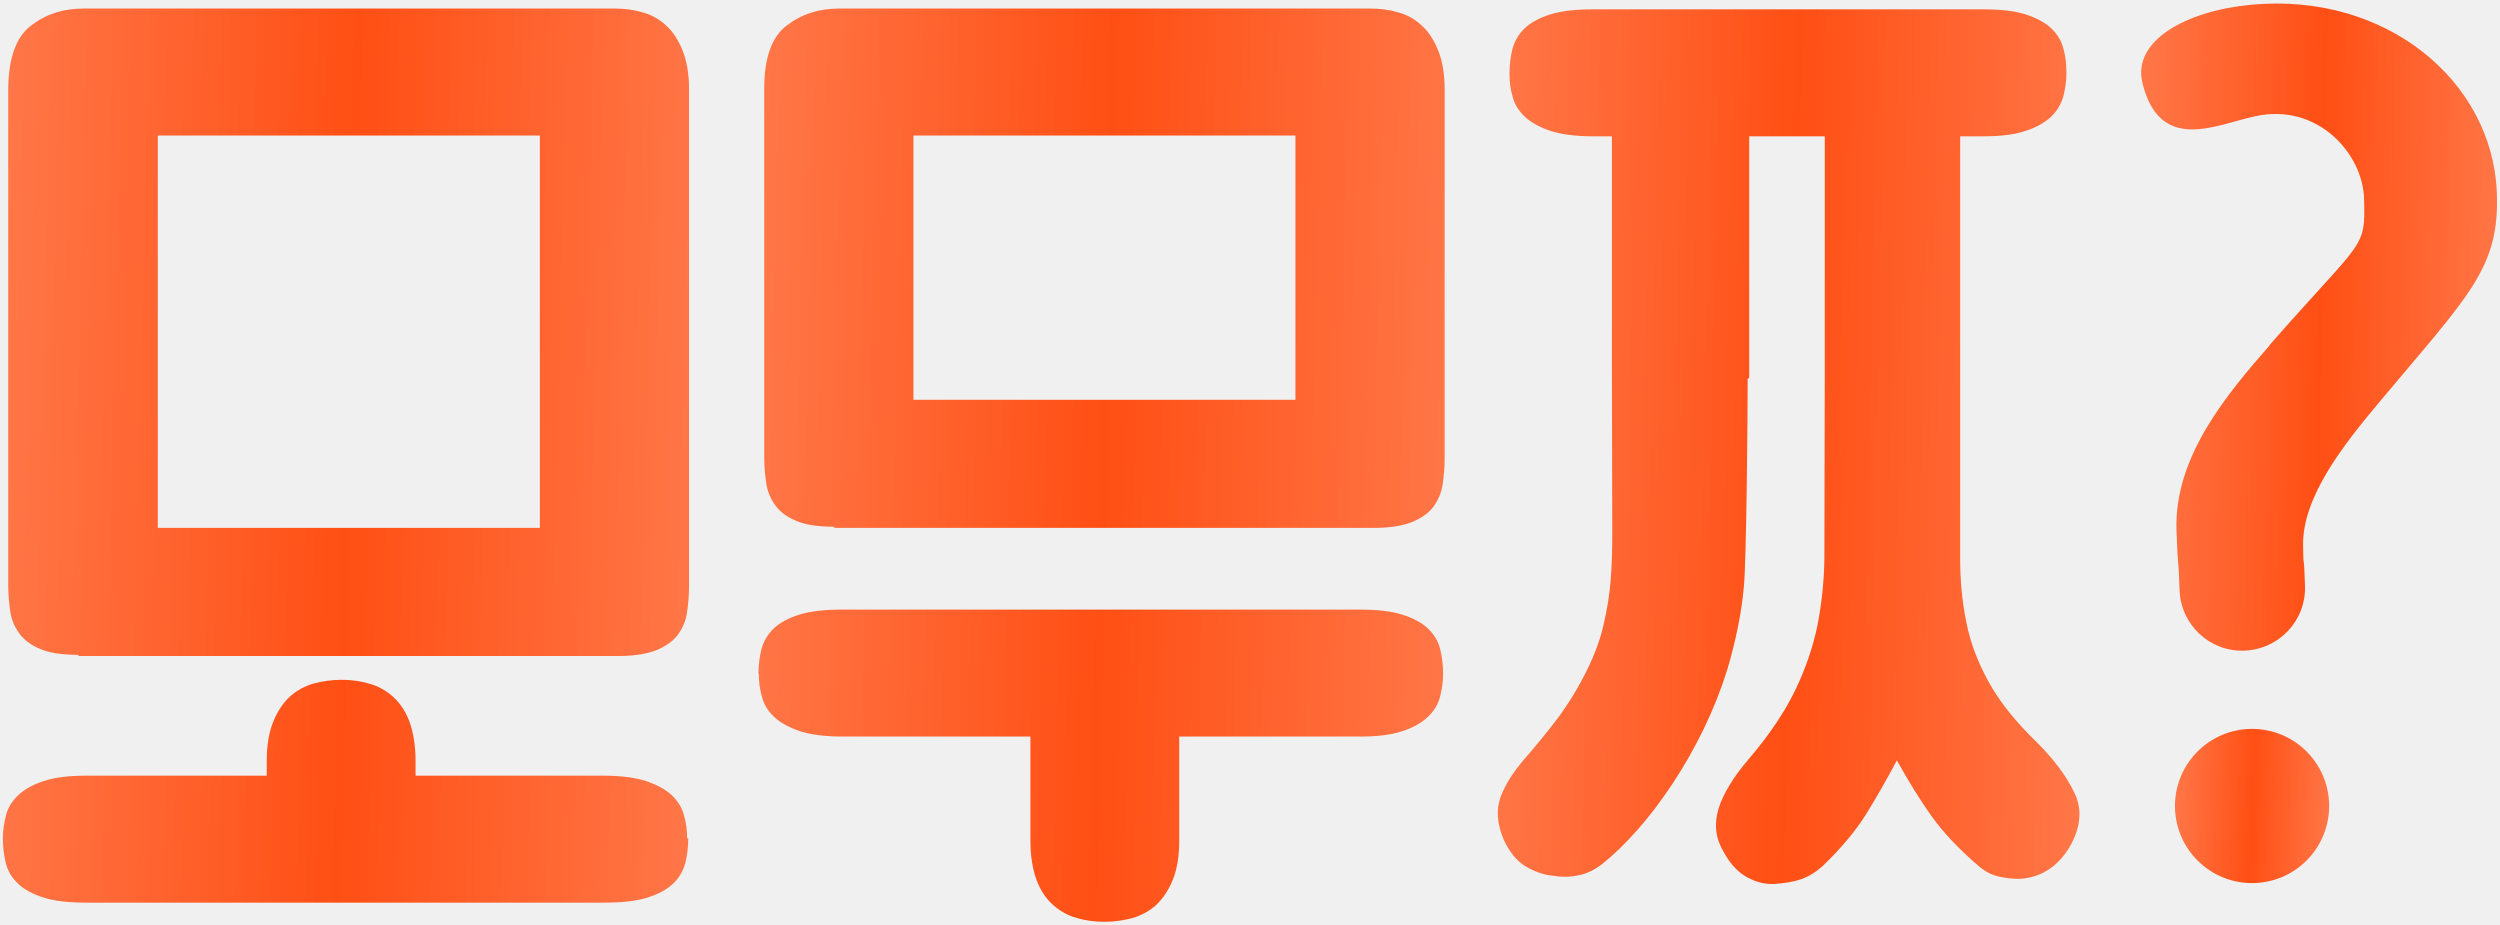
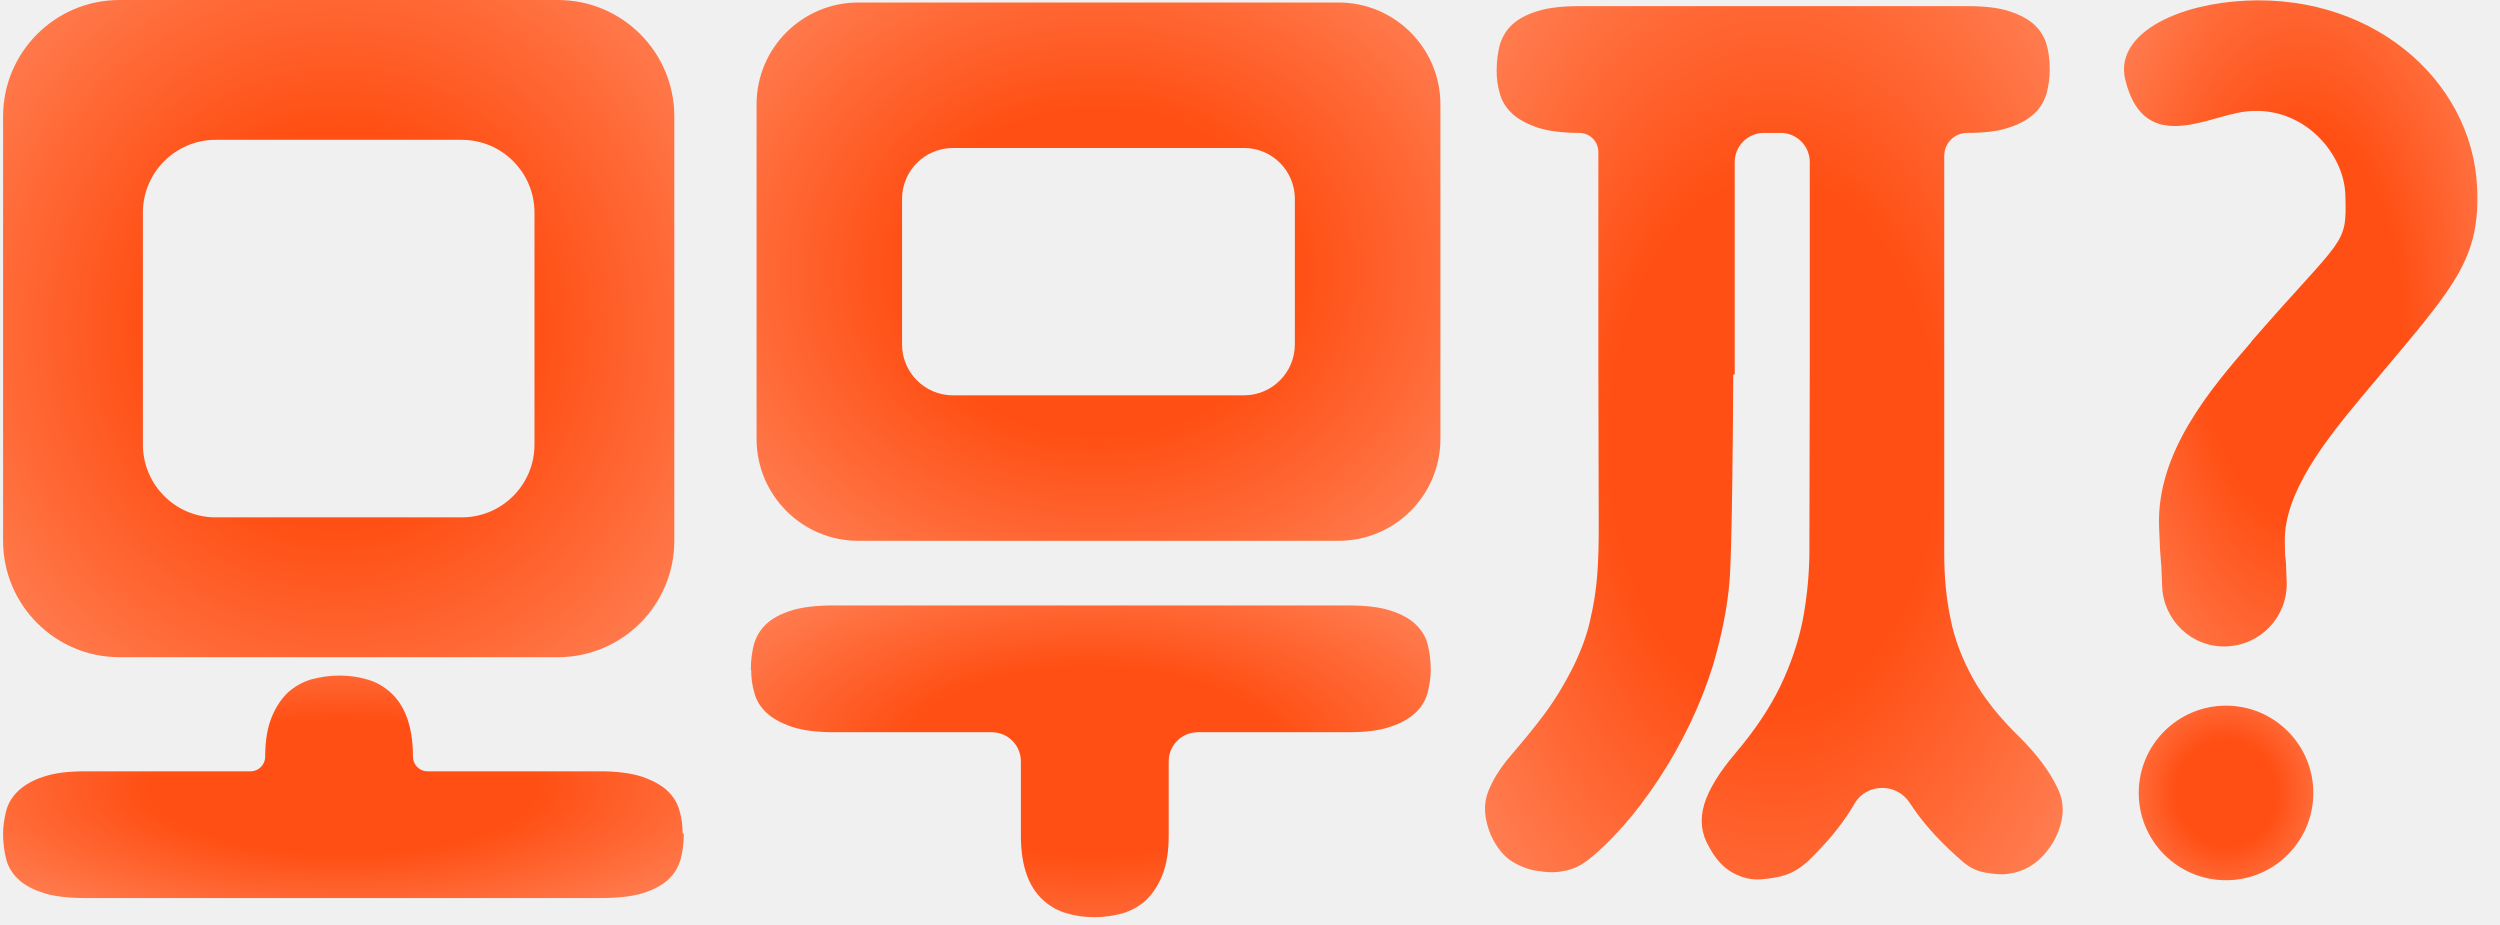
- <svg xmlns="http://www.w3.org/2000/svg" width="219" height="81" viewBox="0 0 219 81" fill="none">
-   <g clip-path="url(#clip0_1432_12438)">
-     <path d="M198.792 30.252C207.058 20.81 207.226 21.919 207.091 17.383C206.99 13.552 203.093 8.949 197.515 10.192C194.189 10.898 189.182 13.519 187.67 7.236C186.797 3.573 191.467 0.952 197.213 0.415C209.074 -0.694 218.28 7.135 218.717 16.744C219.019 23.498 216.298 25.816 208.402 35.258C205.344 38.92 201.682 43.49 201.749 47.791C201.782 50.244 201.816 47.959 201.917 51.319C202.018 54.376 199.632 56.896 196.574 56.997C193.55 57.098 191.03 54.712 190.93 51.688C190.829 48.396 190.795 50.445 190.661 46.48C190.426 39.996 195.13 34.485 198.792 30.285V30.252Z" fill="url(#paint0_linear_1432_12438)" />
-     <path d="M66.442 59.045C66.442 58.239 66.543 57.5 66.711 56.828C66.912 56.156 67.248 55.551 67.786 55.047C68.323 54.543 69.063 54.14 70.037 53.837C71.011 53.535 72.255 53.401 73.733 53.401H119.127C120.639 53.401 121.882 53.535 122.823 53.837C123.797 54.14 124.536 54.543 125.074 55.047C125.611 55.551 125.981 56.156 126.149 56.828C126.317 57.5 126.418 58.239 126.418 59.045C126.418 59.684 126.317 60.356 126.149 61.028C125.981 61.7 125.611 62.305 125.074 62.809C124.536 63.313 123.797 63.749 122.823 64.052C121.848 64.388 120.605 64.522 119.127 64.522H103.301V73.628C103.301 75.039 103.099 76.181 102.73 77.089C102.36 77.996 101.856 78.735 101.285 79.273C100.68 79.81 100.008 80.18 99.235 80.415C98.463 80.617 97.623 80.751 96.783 80.751C95.943 80.751 95.103 80.65 94.33 80.415C93.557 80.213 92.851 79.81 92.247 79.273C91.642 78.735 91.138 77.996 90.802 77.089C90.466 76.181 90.264 75.005 90.264 73.628V64.522H73.767C72.255 64.522 71.011 64.354 70.071 64.052C69.096 63.716 68.357 63.313 67.819 62.809C67.282 62.305 66.912 61.7 66.744 61.028C66.543 60.356 66.475 59.684 66.475 59.045H66.442ZM73.095 46.143C71.65 46.143 70.507 45.975 69.701 45.605C68.895 45.27 68.29 44.799 67.887 44.228C67.483 43.657 67.215 43.018 67.114 42.279C67.013 41.54 66.946 40.801 66.946 40.062V7.738C66.946 5.05 67.618 3.202 68.928 2.228C70.239 1.22 71.751 0.75 73.498 0.75H120.034C120.907 0.75 121.714 0.85 122.487 1.086C123.259 1.287 123.965 1.69 124.536 2.228C125.141 2.766 125.611 3.505 125.981 4.412C126.351 5.319 126.552 6.462 126.552 7.806V40.162C126.552 40.901 126.485 41.641 126.384 42.38C126.283 43.119 126.015 43.758 125.611 44.329C125.208 44.9 124.603 45.337 123.763 45.706C122.923 46.042 121.815 46.244 120.403 46.244H73.061L73.095 46.143ZM80.016 35.022H113.482V11.871H80.016V35.022Z" fill="url(#paint1_linear_1432_12438)" />
-     <path d="M60.293 73.426C60.293 74.233 60.192 74.972 60.024 75.644C59.822 76.316 59.486 76.921 58.949 77.425C58.411 77.929 57.672 78.332 56.698 78.634C55.723 78.937 54.48 79.071 53.002 79.071H7.541C6.029 79.071 4.786 78.937 3.845 78.634C2.87 78.332 2.131 77.929 1.594 77.425C1.056 76.921 0.686 76.316 0.518 75.644C0.35 74.972 0.25 74.233 0.25 73.426C0.25 72.788 0.35 72.116 0.518 71.444C0.686 70.772 1.056 70.167 1.594 69.663C2.131 69.159 2.87 68.722 3.845 68.42C4.819 68.084 6.062 67.95 7.541 67.95H23.366V66.673C23.366 65.261 23.568 64.119 23.938 63.212C24.307 62.305 24.811 61.566 25.383 61.028C25.987 60.49 26.659 60.121 27.432 59.886C28.205 59.684 29.045 59.55 29.885 59.55C30.725 59.55 31.565 59.65 32.338 59.886C33.111 60.087 33.816 60.49 34.421 61.028C35.026 61.566 35.53 62.305 35.866 63.212C36.202 64.119 36.403 65.295 36.403 66.673V67.95H52.901C54.413 67.95 55.656 68.118 56.597 68.42C57.571 68.756 58.31 69.159 58.848 69.663C59.386 70.167 59.755 70.772 59.923 71.444C60.125 72.116 60.192 72.788 60.192 73.426H60.293ZM6.869 57.365C5.424 57.365 4.282 57.197 3.475 56.828C2.669 56.492 2.064 56.022 1.661 55.45C1.258 54.879 0.989 54.241 0.888 53.502C0.787 52.762 0.72 52.023 0.72 51.284V7.738C0.754 5.05 1.426 3.202 2.736 2.228C4.046 1.22 5.558 0.75 7.306 0.75H53.842C54.715 0.75 55.522 0.85 56.294 1.086C57.067 1.287 57.773 1.69 58.344 2.228C58.949 2.766 59.419 3.505 59.789 4.412C60.158 5.319 60.36 6.462 60.36 7.806V51.385C60.36 52.124 60.293 52.863 60.192 53.602C60.091 54.342 59.822 54.98 59.419 55.551C59.016 56.122 58.411 56.559 57.571 56.929C56.731 57.265 55.623 57.466 54.211 57.466H6.869V57.365ZM13.824 46.244H47.29V11.871H13.824V46.244Z" fill="url(#paint2_linear_1432_12438)" />
-     <path d="M153.096 33.142C153.096 36.3 152.995 49.135 152.76 51.42C152.559 53.705 152.055 56.124 151.315 58.644C150.778 60.358 150.106 62.071 149.266 63.818C148.426 65.532 147.519 67.145 146.511 68.657C145.503 70.169 144.495 71.513 143.419 72.722C142.344 73.932 141.336 74.906 140.362 75.679C139.757 76.15 139.119 76.486 138.379 76.654C137.64 76.822 136.901 76.855 136.095 76.721C135.288 76.654 134.482 76.385 133.675 75.914C132.869 75.444 132.231 74.638 131.727 73.562C131.122 72.118 131.055 70.874 131.458 69.799C131.861 68.724 132.533 67.682 133.44 66.607C134.515 65.364 135.523 64.154 136.431 62.945C137.338 61.735 138.211 60.324 139.018 58.711C139.723 57.266 140.227 55.889 140.496 54.612C140.799 53.335 141 52.025 141.101 50.748C141.202 49.471 141.235 48.127 141.235 46.716C141.235 45.305 141.202 33.646 141.202 31.932V11.94H139.522C138.01 11.94 136.767 11.772 135.826 11.47C134.851 11.134 134.112 10.73 133.575 10.226C133.037 9.722 132.667 9.118 132.499 8.446C132.298 7.774 132.231 7.102 132.231 6.463C132.231 5.657 132.331 4.918 132.499 4.246C132.701 3.574 133.037 2.969 133.575 2.465C134.112 1.961 134.851 1.558 135.826 1.255C136.8 0.953 138.043 0.818 139.522 0.818H173.727C175.239 0.818 176.482 0.953 177.423 1.255C178.363 1.558 179.136 1.961 179.674 2.465C180.211 2.969 180.581 3.574 180.749 4.246C180.951 4.918 181.018 5.657 181.018 6.463C181.018 7.102 180.917 7.774 180.749 8.446C180.547 9.118 180.211 9.722 179.674 10.226C179.136 10.73 178.397 11.167 177.423 11.47C176.448 11.806 175.205 11.94 173.727 11.94H171.711V48.9C171.711 50.849 171.879 52.697 172.248 54.478C172.584 56.258 173.256 58.006 174.197 59.719C175.138 61.433 176.549 63.214 178.431 65.028C179.875 66.473 180.984 67.918 181.69 69.396C182.429 70.841 182.295 72.42 181.32 74.167C180.245 75.948 178.767 76.889 176.885 76.99C176.28 76.99 175.709 76.922 175.104 76.788C174.499 76.654 173.962 76.385 173.424 75.948C171.61 74.402 170.199 72.89 169.191 71.479C168.183 70.068 167.175 68.422 166.167 66.607C165.259 68.321 164.352 69.9 163.479 71.311C162.605 72.722 161.328 74.268 159.648 75.881C159.043 76.418 158.439 76.788 157.767 77.023C157.095 77.258 156.355 77.359 155.549 77.426C154.675 77.494 153.869 77.292 153.063 76.855C152.256 76.418 151.551 75.679 150.979 74.604C150.274 73.428 150.139 72.185 150.543 70.841C150.946 69.53 151.853 68.052 153.231 66.439C155.011 64.356 156.355 62.34 157.263 60.458C158.17 58.577 158.808 56.695 159.211 54.78C159.581 52.865 159.783 50.95 159.816 48.967C159.816 47.018 159.85 34.788 159.85 32.537V11.94H153.231V33.142H153.096Z" fill="url(#paint3_linear_1432_12438)" />
-     <path d="M197.28 77.359C201.01 77.359 204.034 74.335 204.034 70.605C204.034 66.875 201.01 63.851 197.28 63.851C193.55 63.851 190.527 66.875 190.527 70.605C190.527 74.335 193.55 77.359 197.28 77.359Z" fill="url(#paint4_linear_1432_12438)" />
-   </g>
+ <svg xmlns="http://www.w3.org/2000/svg" width="73" height="27" viewBox="0 0 73 27" fill="none">
+   <path d="M65.737 9.975C68.473 6.833 68.529 7.202 68.484 5.692C68.451 4.417 67.124 2.913 65.314 3.299C64.213 3.534 62.556 4.406 62.055 2.315C61.766 1.096 63.312 0.224 65.214 0.045C69.141 -0.324 72.188 2.281 72.333 5.479C72.433 7.727 71.532 8.499 68.918 11.641C67.906 12.86 66.694 14.381 66.716 15.812C66.727 16.629 66.738 15.868 66.771 16.986C66.805 18.004 66.015 18.843 65.003 18.876C64.002 18.91 63.167 18.116 63.134 17.11C63.101 16.014 63.09 16.696 63.045 15.376C62.967 13.218 64.525 11.384 65.737 9.986V9.975Z" fill="url(#paint0_radial_3020_36354)" />
+   <path d="M21.924 19.558C21.924 19.29 21.957 19.044 22.013 18.82C22.079 18.596 22.191 18.395 22.369 18.227C22.547 18.06 22.791 17.925 23.114 17.825C23.436 17.724 23.848 17.679 24.337 17.679H39.364C39.865 17.679 40.277 17.724 40.588 17.825C40.911 17.925 41.155 18.06 41.333 18.227C41.511 18.395 41.634 18.596 41.689 18.82C41.745 19.044 41.778 19.29 41.778 19.558C41.778 19.771 41.745 19.994 41.689 20.218C41.634 20.442 41.511 20.643 41.333 20.811C41.155 20.978 40.911 21.124 40.588 21.224C40.266 21.336 39.854 21.381 39.364 21.381H34.975C34.506 21.381 34.126 21.761 34.126 22.231V24.412C34.126 24.881 34.059 25.261 33.937 25.563C33.814 25.865 33.647 26.111 33.458 26.29C33.258 26.469 33.035 26.592 32.78 26.67C32.524 26.738 32.246 26.782 31.968 26.782C31.69 26.782 31.412 26.749 31.156 26.67C30.9 26.603 30.666 26.469 30.466 26.29C30.266 26.111 30.099 25.865 29.988 25.563C29.877 25.261 29.81 24.87 29.81 24.412V22.231C29.81 21.761 29.429 21.381 28.96 21.381H24.348C23.848 21.381 23.436 21.325 23.125 21.224C22.802 21.113 22.558 20.978 22.38 20.811C22.202 20.643 22.079 20.442 22.024 20.218C21.957 19.994 21.935 19.771 21.935 19.558H21.924Z" fill="url(#paint1_radial_3020_36354)" />
+   <path d="M19.967 24.345C19.967 24.613 19.934 24.859 19.878 25.083C19.811 25.306 19.7 25.508 19.522 25.675C19.344 25.843 19.099 25.977 18.777 26.078C18.454 26.178 18.043 26.223 17.553 26.223H2.504C2.003 26.223 1.592 26.178 1.28 26.078C0.958 25.977 0.713 25.843 0.535 25.675C0.357 25.508 0.235 25.306 0.179 25.083C0.123 24.859 0.09 24.613 0.09 24.345C0.09 24.132 0.123 23.908 0.179 23.685C0.235 23.461 0.357 23.26 0.535 23.092C0.713 22.924 0.958 22.779 1.28 22.678C1.603 22.567 2.014 22.522 2.504 22.522H7.318C7.552 22.522 7.743 22.331 7.743 22.097C7.743 21.627 7.809 21.247 7.932 20.945C8.054 20.643 8.221 20.397 8.41 20.218C8.61 20.039 8.833 19.916 9.089 19.838C9.344 19.771 9.623 19.726 9.901 19.726C10.179 19.726 10.457 19.76 10.713 19.838C10.968 19.905 11.202 20.039 11.402 20.218C11.602 20.397 11.769 20.643 11.88 20.945C11.992 21.247 12.059 21.638 12.059 22.097C12.059 22.331 12.249 22.522 12.483 22.522H17.52C18.02 22.522 18.432 22.578 18.743 22.678C19.066 22.79 19.311 22.924 19.489 23.092C19.667 23.26 19.789 23.461 19.845 23.685C19.911 23.908 19.934 24.132 19.934 24.345H19.967Z" fill="url(#paint2_radial_3020_36354)" />
+   <path d="M50.61 10.937C50.61 11.988 50.576 16.26 50.498 17.02C50.432 17.781 50.265 18.586 50.02 19.425C49.842 19.995 49.62 20.565 49.342 21.147C49.064 21.717 48.763 22.254 48.43 22.757C48.096 23.26 47.762 23.708 47.406 24.11C47.05 24.513 46.717 24.837 46.394 25.094C46.194 25.251 45.983 25.363 45.738 25.419C45.493 25.474 45.248 25.486 44.981 25.441C44.715 25.419 44.447 25.329 44.181 25.173C43.914 25.016 43.702 24.748 43.535 24.39C43.335 23.909 43.313 23.495 43.446 23.137C43.58 22.779 43.802 22.433 44.103 22.075C44.459 21.661 44.792 21.259 45.093 20.856C45.393 20.453 45.682 19.984 45.949 19.447C46.183 18.966 46.349 18.508 46.438 18.083C46.539 17.658 46.605 17.222 46.639 16.797C46.672 16.372 46.683 15.925 46.683 15.455C46.683 14.985 46.672 11.105 46.672 10.534V4.437C46.672 4.13 46.423 3.881 46.116 3.881C45.615 3.881 45.204 3.825 44.892 3.724C44.57 3.612 44.325 3.478 44.147 3.31C43.969 3.143 43.847 2.941 43.791 2.718C43.724 2.494 43.702 2.27 43.702 2.058C43.702 1.79 43.736 1.543 43.791 1.32C43.858 1.096 43.969 0.895 44.147 0.727C44.325 0.559 44.57 0.425 44.892 0.325C45.215 0.224 45.627 0.179 46.116 0.179H57.439C57.94 0.179 58.351 0.224 58.663 0.325C58.974 0.425 59.23 0.559 59.408 0.727C59.586 0.895 59.708 1.096 59.764 1.32C59.831 1.543 59.853 1.79 59.853 2.058C59.853 2.27 59.819 2.494 59.764 2.718C59.697 2.941 59.586 3.143 59.408 3.31C59.23 3.478 58.985 3.623 58.663 3.724C58.34 3.836 57.929 3.881 57.439 3.881C57.071 3.881 56.772 4.179 56.772 4.548V16.182C56.772 16.83 56.827 17.445 56.95 18.038C57.061 18.631 57.283 19.212 57.595 19.782C57.906 20.353 58.373 20.945 58.996 21.549C59.475 22.03 59.842 22.511 60.075 23.003C60.32 23.484 60.276 24.01 59.953 24.591C59.597 25.184 59.108 25.497 58.485 25.53C58.285 25.53 58.096 25.508 57.895 25.463C57.695 25.419 57.517 25.329 57.339 25.184C56.739 24.669 56.271 24.166 55.938 23.697C55.875 23.608 55.812 23.517 55.749 23.423C55.373 22.862 54.513 22.868 54.164 23.447C54.125 23.513 54.086 23.577 54.047 23.641C53.758 24.11 53.335 24.625 52.779 25.161C52.578 25.34 52.378 25.463 52.156 25.542C51.933 25.62 51.689 25.654 51.422 25.676C51.132 25.698 50.865 25.631 50.599 25.486C50.332 25.34 50.098 25.094 49.909 24.736C49.675 24.345 49.631 23.931 49.764 23.484C49.898 23.048 50.198 22.556 50.654 22.019C51.244 21.326 51.689 20.655 51.989 20.029C52.289 19.402 52.501 18.776 52.634 18.139C52.756 17.501 52.823 16.864 52.834 16.204C52.834 15.556 52.845 11.485 52.845 10.736V4.73C52.845 4.261 52.465 3.881 51.996 3.881H51.504C51.035 3.881 50.654 4.261 50.654 4.73V10.937H50.61Z" fill="url(#paint3_radial_3020_36354)" />
+   <path d="M65 25.703C66.408 25.703 67.549 24.562 67.549 23.154C67.549 21.746 66.408 20.605 65 20.605C63.592 20.605 62.451 21.746 62.451 23.154C62.451 24.562 63.592 25.703 65 25.703Z" fill="url(#paint4_radial_3020_36354)" />
+   <path d="M16.29 0C18.167 0 19.69 1.521 19.69 3.398V15.792C19.69 17.669 18.167 19.19 16.29 19.19H3.489C1.612 19.19 0.09 17.669 0.09 15.792V3.398C0.09 1.522 1.612 0 3.489 0H16.29ZM6.298 4.083C5.125 4.083 4.173 5.034 4.173 6.207V12.983C4.173 14.157 5.125 15.107 6.298 15.107H13.482C14.655 15.107 15.607 14.157 15.607 12.983V6.207C15.607 5.034 14.655 4.083 13.482 4.083H6.298Z" fill="url(#paint5_radial_3020_36354)" />
+   <path d="M39.085 0.073C40.727 0.073 42.059 1.404 42.06 3.047V12.818C42.06 14.46 40.727 15.792 39.085 15.792H25.065C23.423 15.792 22.092 14.46 22.092 12.818V3.047C22.092 1.404 23.423 0.073 25.065 0.073H39.085ZM27.827 4.321C27.006 4.321 26.34 4.987 26.34 5.808V10.056C26.34 10.878 27.006 11.544 27.827 11.544H36.324C37.145 11.543 37.81 10.877 37.81 10.056V5.808C37.81 4.987 37.145 4.321 36.324 4.321H27.827Z" fill="url(#paint6_radial_3020_36354)" />
  <defs>
-     <linearGradient id="paint0_linear_1432_12438" x1="184.866" y1="-6.548" x2="222.84" y2="-5.87" gradientUnits="userSpaceOnUse">
-       <stop stop-color="#FF7E52" />
-       <stop offset="0.5" stop-color="#FF4F14" />
+     <radialGradient id="paint0_radial_3020_36354" cx="0" cy="0" r="1" gradientUnits="userSpaceOnUse" gradientTransform="translate(67.1803 9.4436) rotate(90) scale(13.2844 6.81577)">
+       <stop offset="0.432" stop-color="#FF4F14" />
      <stop offset="1" stop-color="#FF7E52" />
-     </linearGradient>
-     <linearGradient id="paint1_linear_1432_12438" x1="61.238" y1="-8.928" x2="134.439" y2="-7.142" gradientUnits="userSpaceOnUse">
-       <stop stop-color="#FF7E52" />
-       <stop offset="0.5" stop-color="#FF4F14" />
+     </radialGradient>
+     <radialGradient id="paint1_radial_3020_36354" cx="0" cy="0" r="1" gradientUnits="userSpaceOnUse" gradientTransform="translate(31.8509 22.2308) rotate(90) scale(6.40908 13.1128)">
+       <stop offset="0.432" stop-color="#FF4F14" />
      <stop offset="1" stop-color="#FF7E52" />
-     </linearGradient>
-     <linearGradient id="paint2_linear_1432_12438" x1="-4.954" y1="-8.725" x2="68.245" y2="-6.9" gradientUnits="userSpaceOnUse">
-       <stop stop-color="#FF7E52" />
-       <stop offset="0.5" stop-color="#FF4F14" />
+     </radialGradient>
+     <radialGradient id="paint2_radial_3020_36354" cx="0" cy="0" r="1" gradientUnits="userSpaceOnUse" gradientTransform="translate(10.0285 22.9747) rotate(90) scale(4.57454 13.1275)">
+       <stop offset="0.432" stop-color="#FF4F14" />
      <stop offset="1" stop-color="#FF7E52" />
-     </linearGradient>
-     <linearGradient id="paint3_linear_1432_12438" x1="126.792" y1="-8.45" x2="188.855" y2="-7.11" gradientUnits="userSpaceOnUse">
-       <stop stop-color="#FF7E52" />
-       <stop offset="0.5" stop-color="#FF4F14" />
+     </radialGradient>
+     <radialGradient id="paint3_radial_3020_36354" cx="0" cy="0" r="1" gradientUnits="userSpaceOnUse" gradientTransform="translate(51.7969 12.9296) rotate(90) scale(17.9547 11.1411)">
+       <stop offset="0.432" stop-color="#FF4F14" />
      <stop offset="1" stop-color="#FF7E52" />
-     </linearGradient>
-     <linearGradient id="paint4_linear_1432_12438" x1="189.357" y1="62.217" x2="205.798" y2="62.751" gradientUnits="userSpaceOnUse">
-       <stop stop-color="#FF7E52" />
-       <stop offset="0.5" stop-color="#FF4F14" />
+     </radialGradient>
+     <radialGradient id="paint4_radial_3020_36354" cx="0" cy="0" r="1" gradientUnits="userSpaceOnUse" gradientTransform="translate(65.0002 23.1538) rotate(90) scale(3.58945 3.36696)">
+       <stop offset="0.432" stop-color="#FF4F14" />
      <stop offset="1" stop-color="#FF7E52" />
-     </linearGradient>
-     <clipPath id="clip0_1432_12438">
-       <rect width="218.568" height="80.438" fill="white" transform="translate(0.216003 0.280762)" />
-     </clipPath>
+     </radialGradient>
+     <radialGradient id="paint5_radial_3020_36354" cx="0" cy="0" r="1" gradientUnits="userSpaceOnUse" gradientTransform="translate(9.88989 9.59521) rotate(90) scale(13.5116 12.9444)">
+       <stop offset="0.432" stop-color="#FF4F14" />
+       <stop offset="1" stop-color="#FF7E52" />
+     </radialGradient>
+     <radialGradient id="paint6_radial_3020_36354" cx="0" cy="0" r="1" gradientUnits="userSpaceOnUse" gradientTransform="translate(32.0757 7.93237) rotate(90) scale(11.0673 13.1875)">
+       <stop offset="0.432" stop-color="#FF4F14" />
+       <stop offset="1" stop-color="#FF7E52" />
+     </radialGradient>
  </defs>
</svg>
